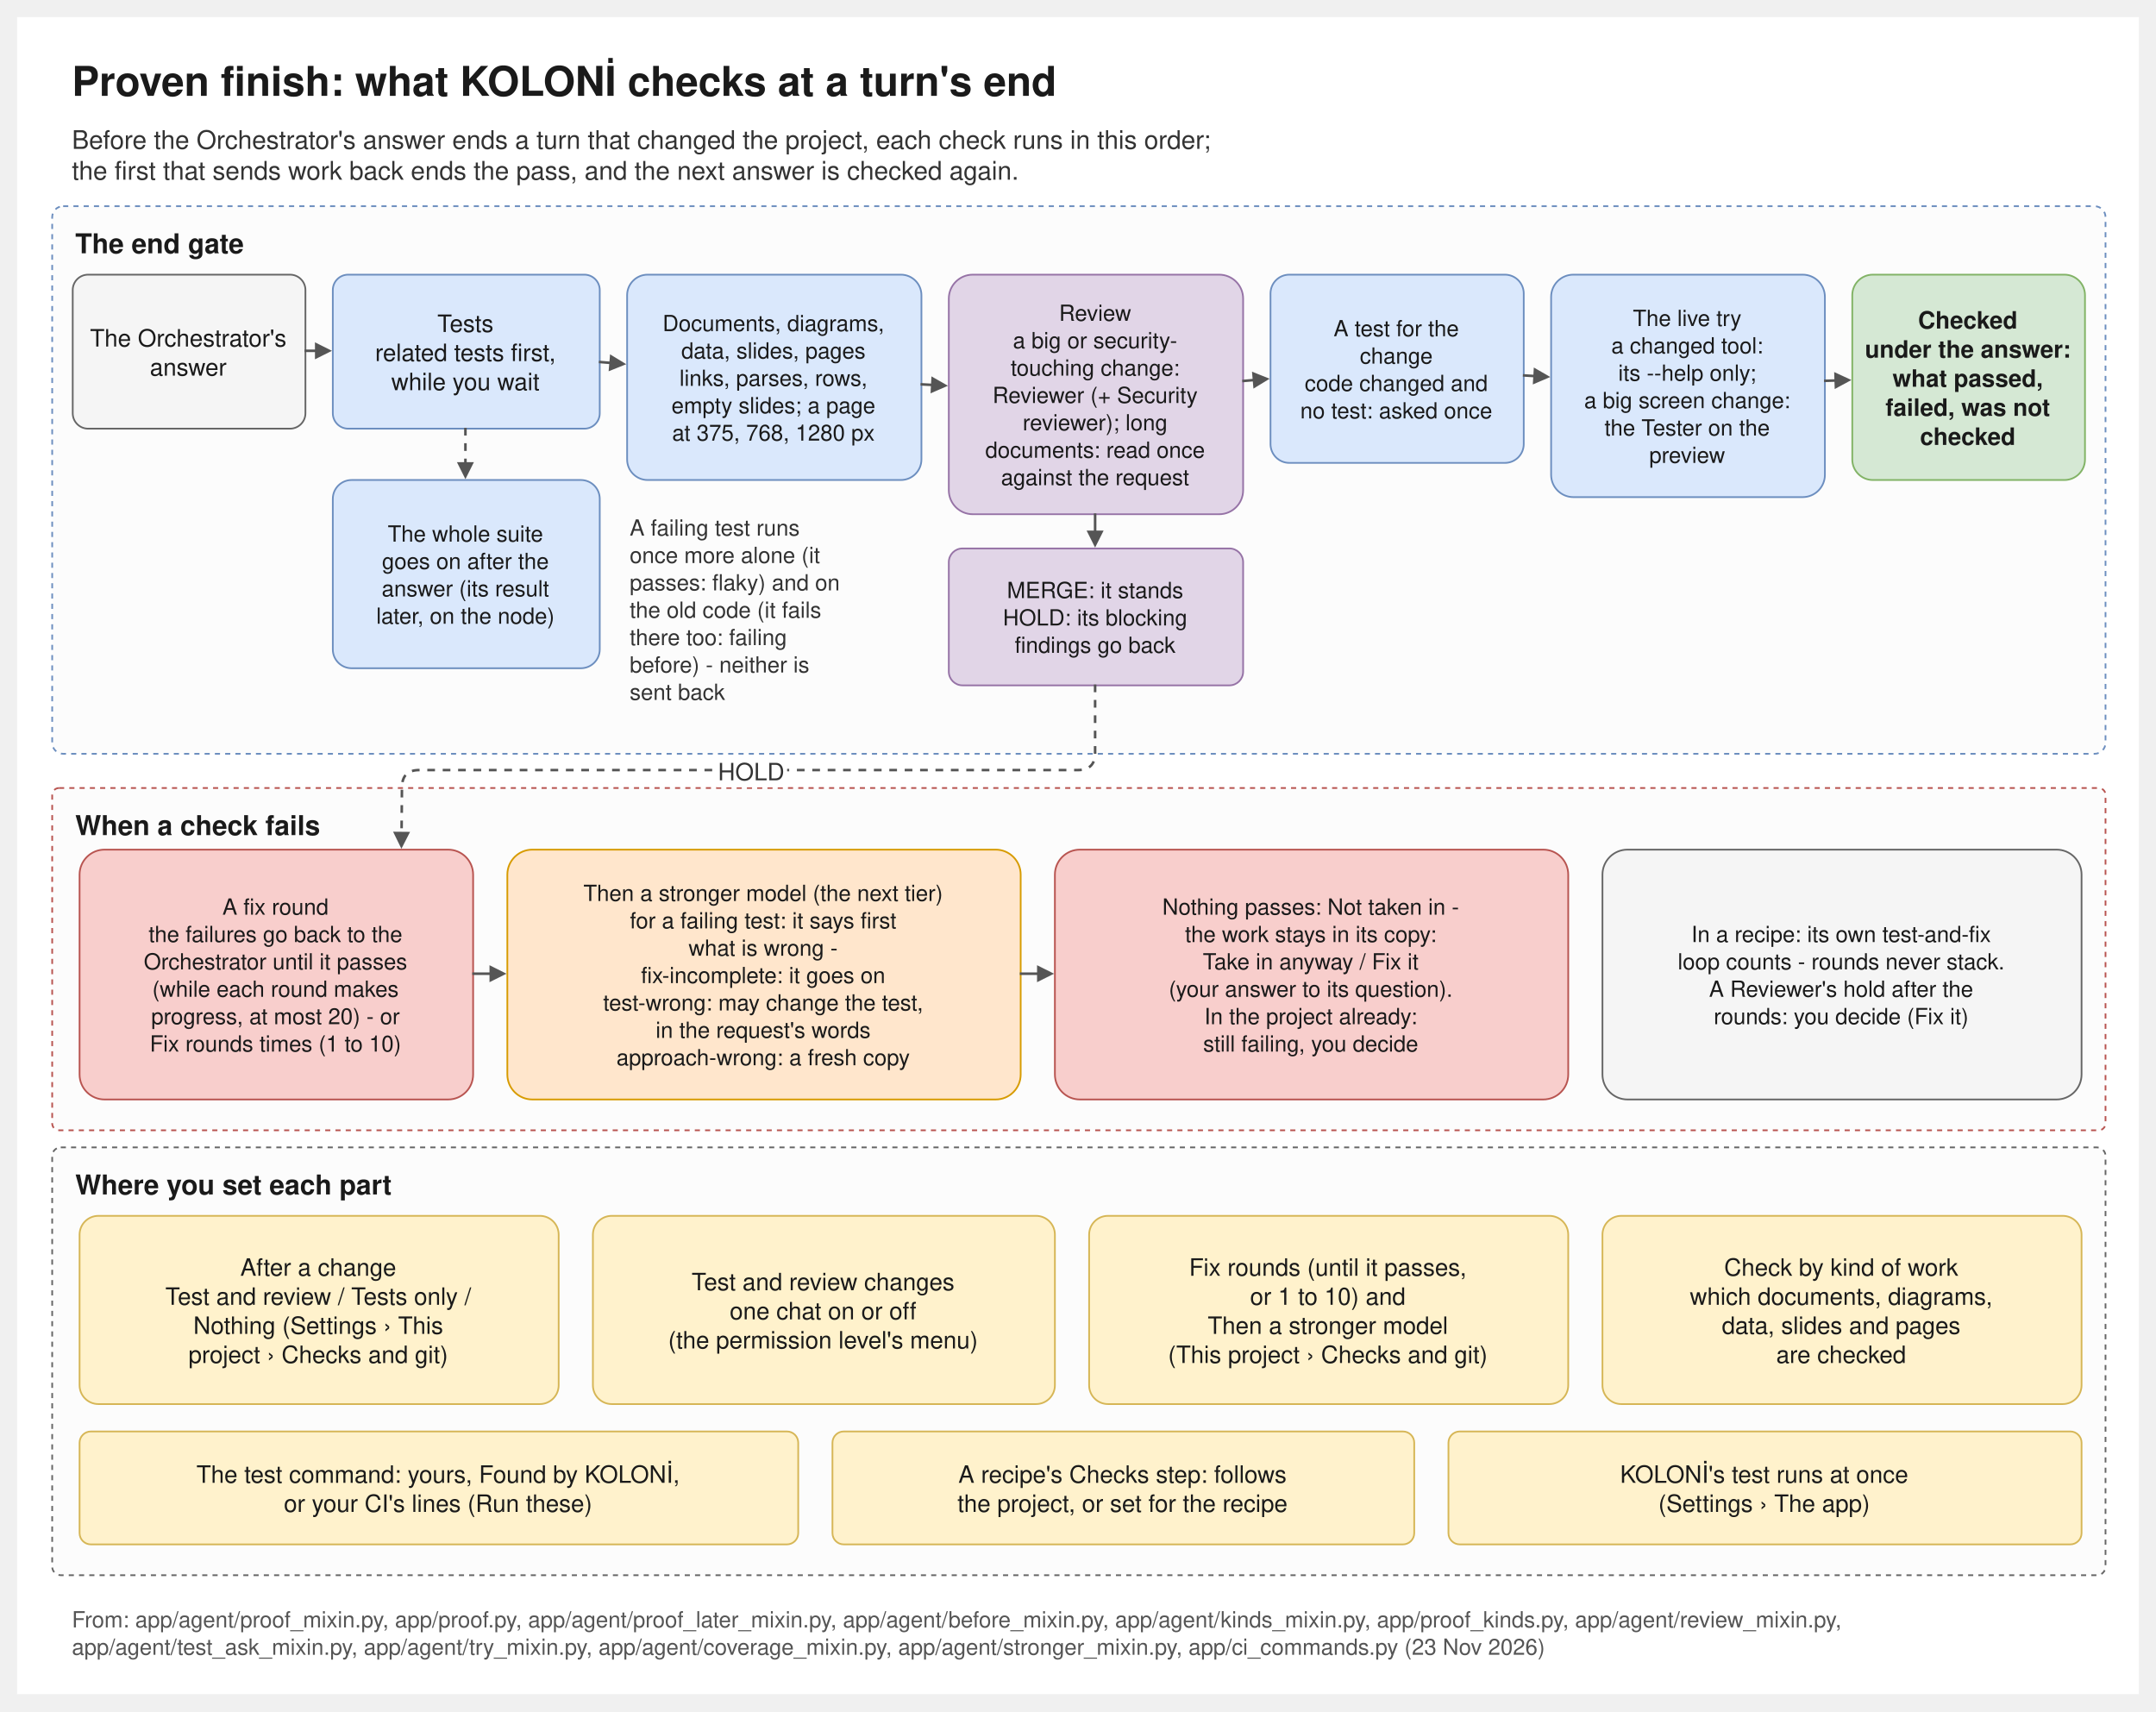
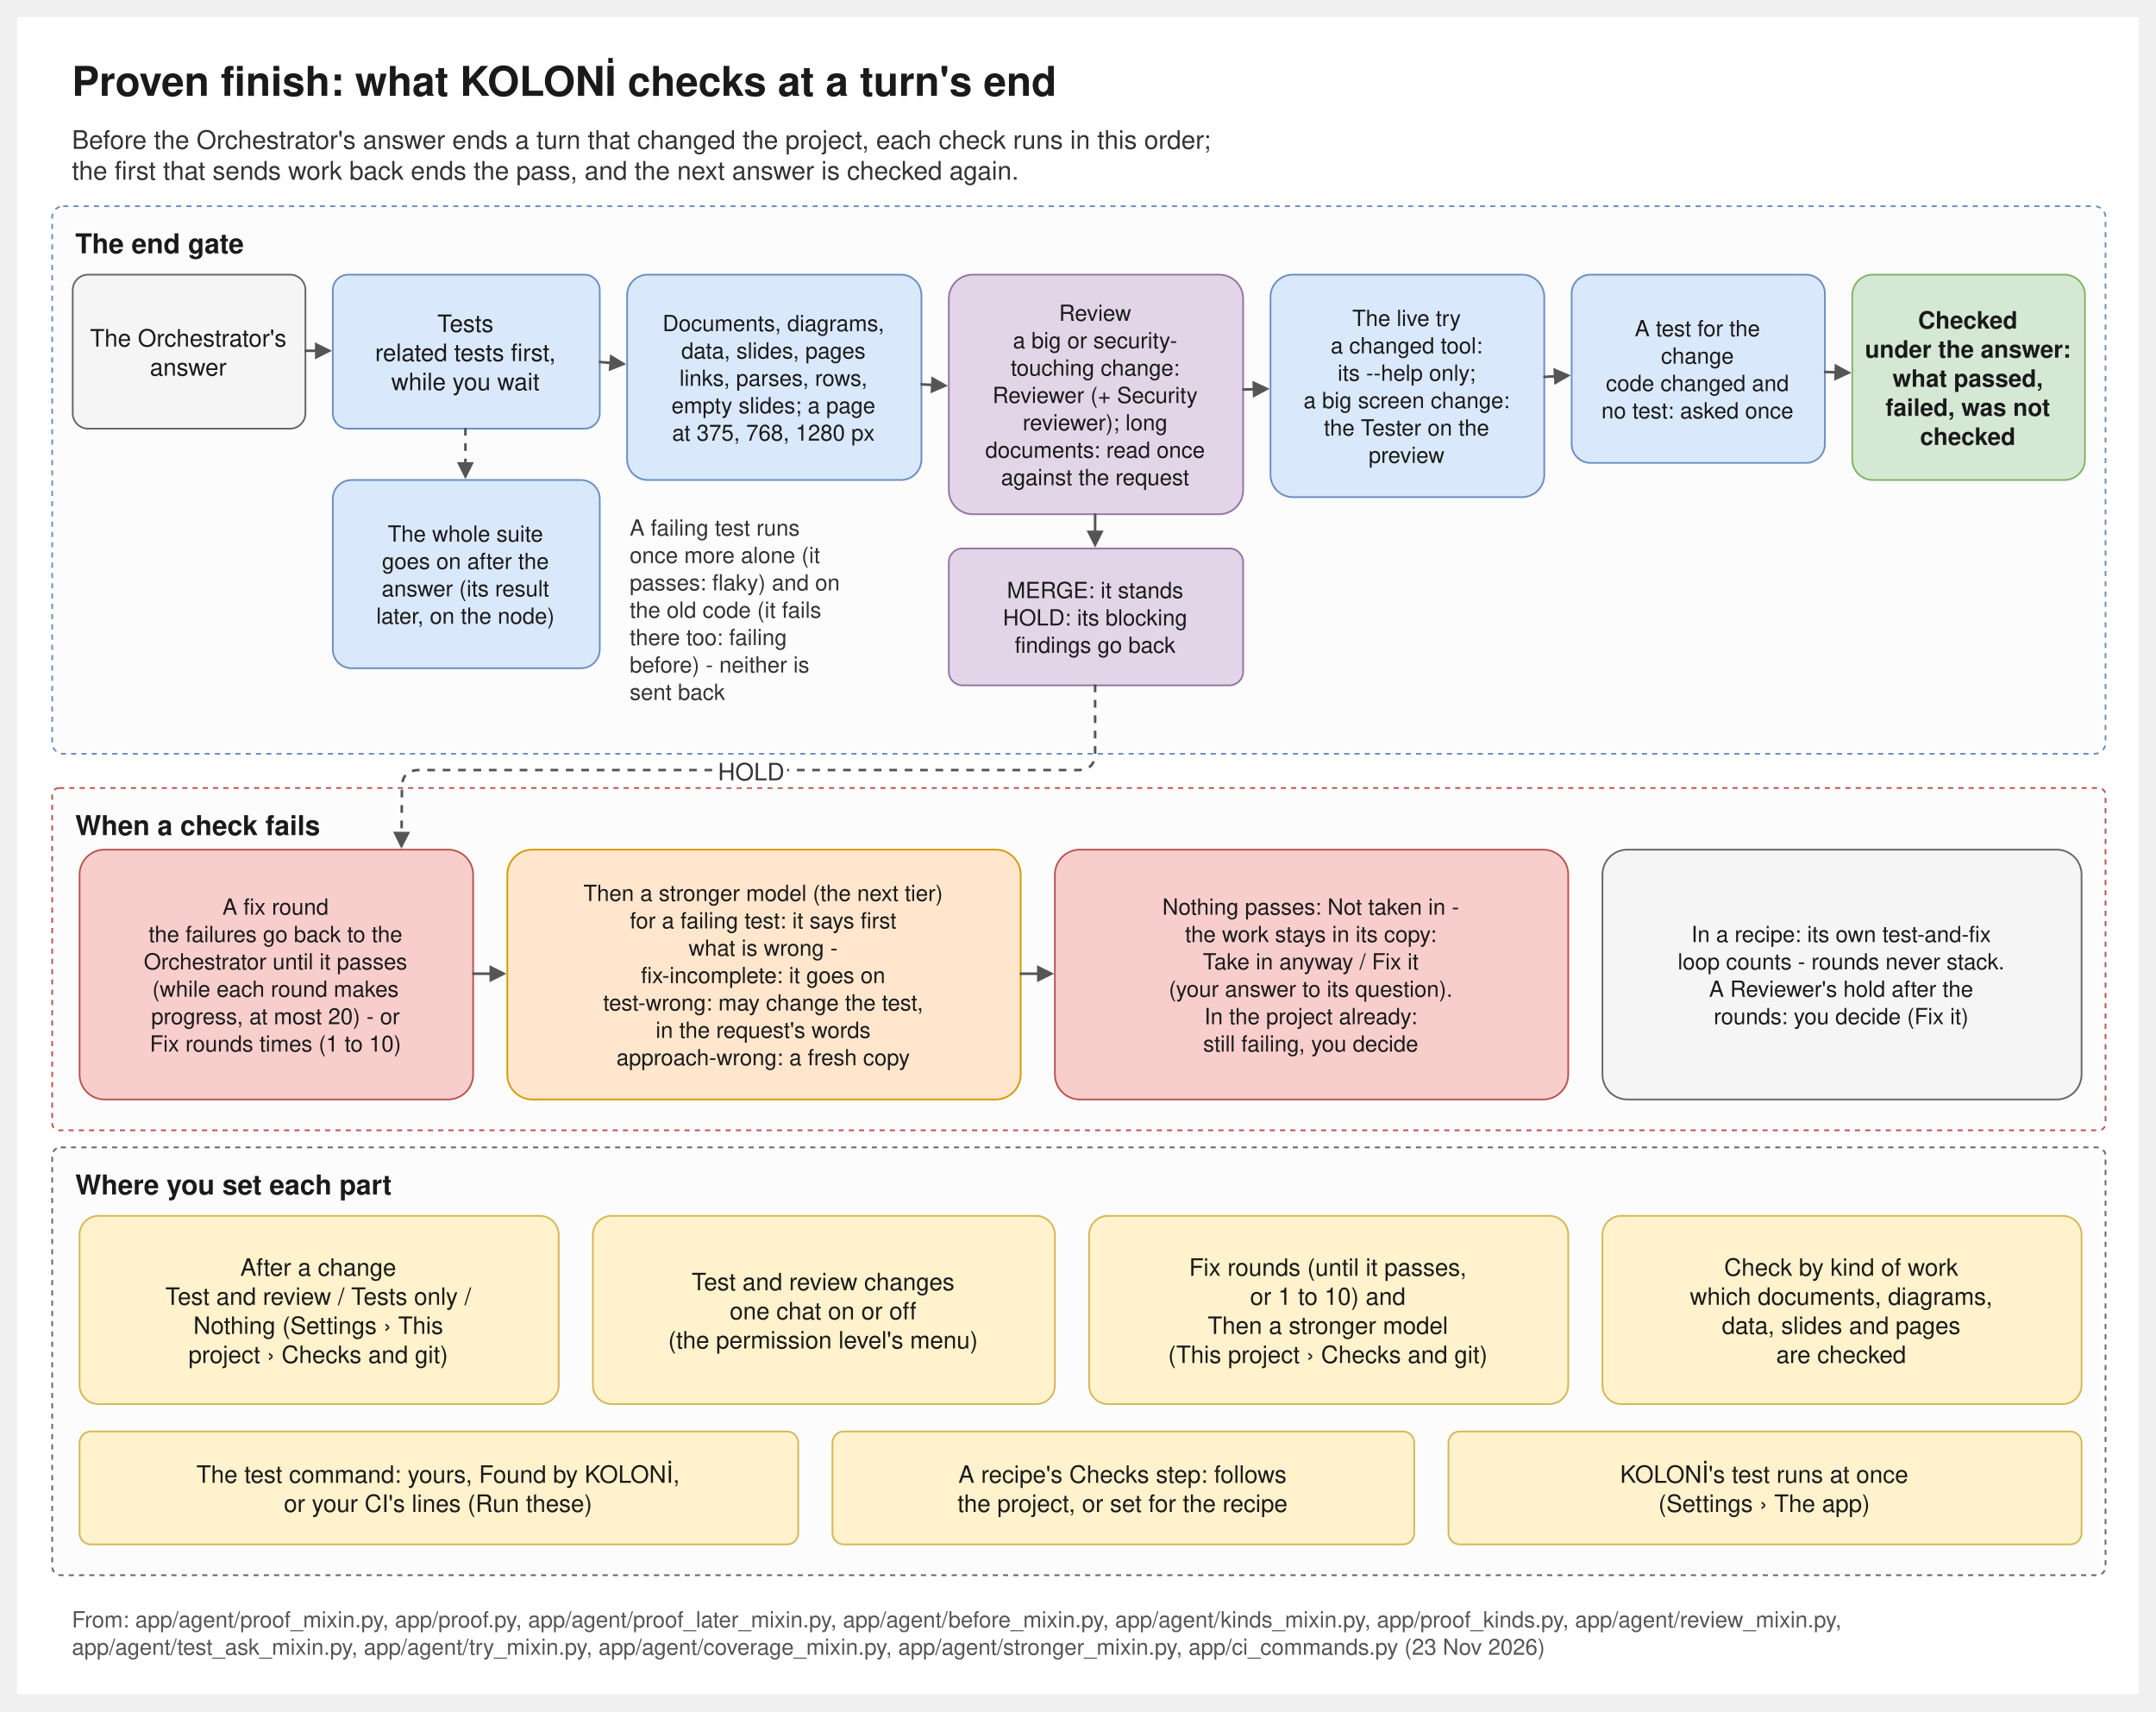
<svg xmlns="http://www.w3.org/2000/svg" style="background: transparent; background-color: transparent;" version="1.1" width="1260px" height="1000px" viewBox="0 0 1260 1000">
  <defs />
  <g>
    <g data-cell-id="0">
      <g data-cell-id="1">
        <g data-cell-id="backdrop">
          <g>
            <rect x="10" y="10" width="1240" height="980" fill="#ffffff" stroke="none" pointer-events="all" style="fill: light-dark(rgb(255, 255, 255), rgb(18, 18, 18));" />
          </g>
        </g>
        <g data-cell-id="title">
          <g>
            <rect x="40" y="26" width="1180" height="36" fill="none" stroke="none" pointer-events="all" />
          </g>
          <g>
            <g fill="#1a1a1a" font-family="Helvetica" font-weight="bold" text-anchor="start" font-size="24px" style="fill: light-dark(rgb(26, 26, 26), rgb(215, 215, 215));">
              <text x="42" y="56">Proven finish: what KOLONİ checks at a turn's end</text>
            </g>
          </g>
        </g>
        <g data-cell-id="lead">
          <g>
            <rect x="40" y="66" width="1180" height="44" fill="none" stroke="none" pointer-events="all" />
          </g>
          <g>
            <g fill="#333333" font-family="Helvetica" text-anchor="start" font-size="15px" style="fill: light-dark(rgb(51, 51, 51), rgb(193, 193, 193));">
              <text x="42" y="87">Before the Orchestrator's answer ends a turn that changed the project, each check runs in this order;</text>
              <text x="42" y="105">the first that sends work back ends the pass, and the next answer is checked again.</text>
            </g>
          </g>
        </g>
        <g data-cell-id="gate">
          <g transform="translate(0.5,0.5)">
            <rect x="30" y="120" width="1200" height="320" rx="6.4" ry="6.4" fill="#fcfcfc" stroke="#6c8ebf" stroke-dasharray="3 3" pointer-events="all" style="fill: light-dark(rgb(252, 252, 252), rgb(20, 20, 20)); stroke: light-dark(rgb(108, 142, 191), rgb(92, 121, 163));" />
          </g>
          <g>
            <g fill="#1a1a1a" font-family="Helvetica" font-weight="bold" text-anchor="start" font-size="16px" style="fill: light-dark(rgb(26, 26, 26), rgb(215, 215, 215));">
              <text x="44" y="148">The end gate</text>
            </g>
          </g>
        </g>
        <g data-cell-id="answer">
          <g transform="translate(0.5,0.5)">
            <rect x="42" y="160" width="136" height="90" rx="9" ry="9" fill="#f5f5f5" stroke="#666666" pointer-events="all" style="fill: light-dark(rgb(245, 245, 245), rgb(26, 26, 26)); stroke: light-dark(rgb(102, 102, 102), rgb(149, 149, 149));" />
          </g>
          <g>
            <g fill="#1a1a1a" font-family="Helvetica" text-anchor="middle" font-size="14px" style="fill: light-dark(rgb(26, 26, 26), rgb(215, 215, 215));">
              <text x="110" y="202.5">The Orchestrator's</text>
              <text x="110" y="219.5">answer</text>
            </g>
          </g>
        </g>
        <g data-cell-id="related">
          <g transform="translate(0.5,0.5)">
            <rect x="194" y="160" width="156" height="90" rx="9" ry="9" fill="#dae8fc" stroke="#6c8ebf" pointer-events="all" style="fill: light-dark(rgb(218, 232, 252), rgb(29, 41, 59)); stroke: light-dark(rgb(108, 142, 191), rgb(92, 121, 163));" />
          </g>
          <g>
            <g fill="#1a1a1a" font-family="Helvetica" text-anchor="middle" font-size="14px" style="fill: light-dark(rgb(26, 26, 26), rgb(215, 215, 215));">
              <text x="272" y="194">Tests</text>
              <text x="272" y="211">related tests first,</text>
              <text x="272" y="228">while you wait</text>
            </g>
          </g>
        </g>
        <g data-cell-id="suite">
          <g transform="translate(0.5,0.5)">
            <rect x="194" y="280" width="156" height="110" rx="11" ry="11" fill="#dae8fc" stroke="#6c8ebf" pointer-events="all" style="fill: light-dark(rgb(218, 232, 252), rgb(29, 41, 59)); stroke: light-dark(rgb(108, 142, 191), rgb(92, 121, 163));" />
          </g>
          <g>
            <g fill="#1a1a1a" font-family="Helvetica" text-anchor="middle" font-size="13px" style="fill: light-dark(rgb(26, 26, 26), rgb(215, 215, 215));">
              <text x="272" y="316.5">The whole suite</text>
              <text x="272" y="332.5">goes on after the</text>
              <text x="272" y="348.5">answer (its result</text>
              <text x="272" y="364.5">later, on the node)</text>
            </g>
          </g>
        </g>
        <g data-cell-id="kinds">
          <g transform="translate(0.5,0.5)">
            <rect x="366" y="160" width="172" height="120" rx="12" ry="12" fill="#dae8fc" stroke="#6c8ebf" pointer-events="all" style="fill: light-dark(rgb(218, 232, 252), rgb(29, 41, 59)); stroke: light-dark(rgb(108, 142, 191), rgb(92, 121, 163));" />
          </g>
          <g>
            <g fill="#1a1a1a" font-family="Helvetica" text-anchor="middle" font-size="13px" style="fill: light-dark(rgb(26, 26, 26), rgb(215, 215, 215));">
              <text x="452" y="193.5">Documents, diagrams,</text>
              <text x="452" y="209.5">data, slides, pages</text>
              <text x="452" y="225.5">links, parses, rows,</text>
              <text x="452" y="241.5">empty slides; a page</text>
              <text x="452" y="257.5">at 375, 768, 1280 px</text>
            </g>
          </g>
        </g>
        <g data-cell-id="review">
          <g transform="translate(0.5,0.5)">
            <rect x="554" y="160" width="172" height="140" rx="14" ry="14" fill="#e1d5e7" stroke="#9673a6" pointer-events="all" style="fill: light-dark(rgb(225, 213, 231), rgb(57, 47, 63)); stroke: light-dark(rgb(150, 115, 166), rgb(149, 119, 163));" />
          </g>
          <g>
            <g fill="#1a1a1a" font-family="Helvetica" text-anchor="middle" font-size="13px" style="fill: light-dark(rgb(26, 26, 26), rgb(215, 215, 215));">
              <text x="640" y="187.5">Review</text>
              <text x="640" y="203.5">a big or security-</text>
              <text x="640" y="219.5">touching change:</text>
              <text x="640" y="235.5">Reviewer (+ Security</text>
              <text x="640" y="251.5">reviewer); long</text>
              <text x="640" y="267.5">documents: read once</text>
              <text x="640" y="283.5">against the request</text>
            </g>
          </g>
        </g>
        <g data-cell-id="verdict">
          <g transform="translate(0.5,0.5)">
            <rect x="554" y="320" width="172" height="80" rx="8" ry="8" fill="#e1d5e7" stroke="#9673a6" pointer-events="all" style="fill: light-dark(rgb(225, 213, 231), rgb(57, 47, 63)); stroke: light-dark(rgb(150, 115, 166), rgb(149, 119, 163));" />
          </g>
          <g>
            <g fill="#1a1a1a" font-family="Helvetica" text-anchor="middle" font-size="13px" style="fill: light-dark(rgb(26, 26, 26), rgb(215, 215, 215));">
              <text x="640" y="349.5">MERGE: it stands</text>
              <text x="640" y="365.5">HOLD: its blocking</text>
              <text x="640" y="381.5">findings go back</text>
            </g>
          </g>
        </g>
+         <g data-cell-id="try">
+           <g transform="translate(0.5,0.5)">
+             <rect x="742" y="160" width="160" height="130" rx="13" ry="13" fill="#dae8fc" stroke="#6c8ebf" pointer-events="all" style="fill: light-dark(rgb(218, 232, 252), rgb(29, 41, 59)); stroke: light-dark(rgb(108, 142, 191), rgb(92, 121, 163));" />
+           </g>
+           <g>
+             <g fill="#1a1a1a" font-family="Helvetica" text-anchor="middle" font-size="13px" style="fill: light-dark(rgb(26, 26, 26), rgb(215, 215, 215));">
+               <text x="822" y="190.5">The live try</text>
+               <text x="822" y="206.5">a changed tool:</text>
+               <text x="822" y="222.5">its --help only;</text>
+               <text x="822" y="238.5">a big screen change:</text>
+               <text x="822" y="254.5">the Tester on the</text>
+               <text x="822" y="270.5">preview</text>
+             </g>
+           </g>
+         </g>
        <g data-cell-id="ask">
          <g transform="translate(0.5,0.5)">
-             <rect x="742" y="160" width="148" height="110" rx="11" ry="11" fill="#dae8fc" stroke="#6c8ebf" pointer-events="all" style="fill: light-dark(rgb(218, 232, 252), rgb(29, 41, 59)); stroke: light-dark(rgb(108, 142, 191), rgb(92, 121, 163));" />
-           </g>
-           <g>
-             <g fill="#1a1a1a" font-family="Helvetica" text-anchor="middle" font-size="13px" style="fill: light-dark(rgb(26, 26, 26), rgb(215, 215, 215));">
-               <text x="816" y="196.5">A test for the</text>
-               <text x="816" y="212.5">change</text>
-               <text x="816" y="228.5">code changed and</text>
-               <text x="816" y="244.5">no test: asked once</text>
-             </g>
-           </g>
-         </g>
-         <g data-cell-id="try">
-           <g transform="translate(0.5,0.5)">
-             <rect x="906" y="160" width="160" height="130" rx="13" ry="13" fill="#dae8fc" stroke="#6c8ebf" pointer-events="all" style="fill: light-dark(rgb(218, 232, 252), rgb(29, 41, 59)); stroke: light-dark(rgb(108, 142, 191), rgb(92, 121, 163));" />
-           </g>
-           <g>
-             <g fill="#1a1a1a" font-family="Helvetica" text-anchor="middle" font-size="13px" style="fill: light-dark(rgb(26, 26, 26), rgb(215, 215, 215));">
-               <text x="986" y="190.5">The live try</text>
-               <text x="986" y="206.5">a changed tool:</text>
-               <text x="986" y="222.5">its --help only;</text>
-               <text x="986" y="238.5">a big screen change:</text>
-               <text x="986" y="254.5">the Tester on the</text>
-               <text x="986" y="270.5">preview</text>
+             <rect x="918" y="160" width="148" height="110" rx="11" ry="11" fill="#dae8fc" stroke="#6c8ebf" pointer-events="all" style="fill: light-dark(rgb(218, 232, 252), rgb(29, 41, 59)); stroke: light-dark(rgb(108, 142, 191), rgb(92, 121, 163));" />
+           </g>
+           <g>
+             <g fill="#1a1a1a" font-family="Helvetica" text-anchor="middle" font-size="13px" style="fill: light-dark(rgb(26, 26, 26), rgb(215, 215, 215));">
+               <text x="992" y="196.5">A test for the</text>
+               <text x="992" y="212.5">change</text>
+               <text x="992" y="228.5">code changed and</text>
+               <text x="992" y="244.5">no test: asked once</text>
            </g>
          </g>
        </g>
        <g data-cell-id="checked">
          <g transform="translate(0.5,0.5)">
            <rect x="1082" y="160" width="136" height="120" rx="12" ry="12" fill="#d5e8d4" stroke="#82b366" pointer-events="all" style="fill: light-dark(rgb(213, 232, 212), rgb(31, 47, 30)); stroke: light-dark(rgb(130, 179, 102), rgb(68, 110, 44));" />
          </g>
          <g>
            <g fill="#1a1a1a" font-family="Helvetica" font-weight="bold" text-anchor="middle" font-size="14px" style="fill: light-dark(rgb(26, 26, 26), rgb(215, 215, 215));">
              <text x="1150" y="192">Checked</text>
              <text x="1150" y="209">under the answer:</text>
              <text x="1150" y="226">what passed,</text>
              <text x="1150" y="243">failed, was not</text>
              <text x="1150" y="260">checked</text>
            </g>
          </g>
        </g>
        <g data-cell-id="e1">
          <g>
            <path d="M 178 205 L 184.82 205" fill="none" stroke="#555555" stroke-width="1.5" stroke-miterlimit="10" pointer-events="stroke" style="stroke: light-dark(rgb(85, 85, 85), rgb(164, 164, 164));" />
            <path d="M 192.32 205 L 184.82 208.75 L 184.82 201.25 Z" fill="#555555" stroke="#555555" stroke-width="1.5" stroke-miterlimit="10" pointer-events="all" style="fill: light-dark(rgb(85, 85, 85), rgb(164, 164, 164)); stroke: light-dark(rgb(85, 85, 85), rgb(164, 164, 164));" />
          </g>
        </g>
        <g data-cell-id="e2">
          <g>
            <path d="M 272 250 L 272 270.82" fill="none" stroke="#555555" stroke-width="1.5" stroke-miterlimit="10" stroke-dasharray="4.5 4.5" pointer-events="stroke" style="stroke: light-dark(rgb(85, 85, 85), rgb(164, 164, 164));" />
            <path d="M 272 278.32 L 268.25 270.82 L 275.75 270.82 Z" fill="#555555" stroke="#555555" stroke-width="1.5" stroke-miterlimit="10" pointer-events="all" style="fill: light-dark(rgb(85, 85, 85), rgb(164, 164, 164)); stroke: light-dark(rgb(85, 85, 85), rgb(164, 164, 164));" />
          </g>
        </g>
        <g data-cell-id="e3">
          <g>
            <path d="M 350 211.5 L 356.85 212.07" fill="none" stroke="#555555" stroke-width="1.5" stroke-miterlimit="10" pointer-events="stroke" style="stroke: light-dark(rgb(85, 85, 85), rgb(164, 164, 164));" />
            <path d="M 364.33 212.69 L 356.54 215.81 L 357.17 208.33 Z" fill="#555555" stroke="#555555" stroke-width="1.5" stroke-miterlimit="10" pointer-events="all" style="fill: light-dark(rgb(85, 85, 85), rgb(164, 164, 164)); stroke: light-dark(rgb(85, 85, 85), rgb(164, 164, 164));" />
          </g>
        </g>
        <g data-cell-id="e4">
          <g>
            <path d="M 538 224.57 L 544.84 224.94" fill="none" stroke="#555555" stroke-width="1.5" stroke-miterlimit="10" pointer-events="stroke" style="stroke: light-dark(rgb(85, 85, 85), rgb(164, 164, 164));" />
            <path d="M 552.33 225.34 L 544.64 228.68 L 545.04 221.19 Z" fill="#555555" stroke="#555555" stroke-width="1.5" stroke-miterlimit="10" pointer-events="all" style="fill: light-dark(rgb(85, 85, 85), rgb(164, 164, 164)); stroke: light-dark(rgb(85, 85, 85), rgb(164, 164, 164));" />
          </g>
        </g>
        <g data-cell-id="e5">
          <g>
            <path d="M 640 300 L 640 310.82" fill="none" stroke="#555555" stroke-width="1.5" stroke-miterlimit="10" pointer-events="stroke" style="stroke: light-dark(rgb(85, 85, 85), rgb(164, 164, 164));" />
            <path d="M 640 318.32 L 636.25 310.82 L 643.75 310.82 Z" fill="#555555" stroke="#555555" stroke-width="1.5" stroke-miterlimit="10" pointer-events="all" style="fill: light-dark(rgb(85, 85, 85), rgb(164, 164, 164)); stroke: light-dark(rgb(85, 85, 85), rgb(164, 164, 164));" />
          </g>
        </g>
        <g data-cell-id="e6">
          <g>
-             <path d="M 726 222.67 L 732.86 222.09" fill="none" stroke="#555555" stroke-width="1.5" stroke-miterlimit="10" pointer-events="stroke" style="stroke: light-dark(rgb(85, 85, 85), rgb(164, 164, 164));" />
-             <path d="M 740.33 221.45 L 733.17 225.82 L 732.54 218.35 Z" fill="#555555" stroke="#555555" stroke-width="1.5" stroke-miterlimit="10" pointer-events="all" style="fill: light-dark(rgb(85, 85, 85), rgb(164, 164, 164)); stroke: light-dark(rgb(85, 85, 85), rgb(164, 164, 164));" />
+             <path d="M 726 227.64 L 732.83 227.45" fill="none" stroke="#555555" stroke-width="1.5" stroke-miterlimit="10" pointer-events="stroke" style="stroke: light-dark(rgb(85, 85, 85), rgb(164, 164, 164));" />
+             <path d="M 740.32 227.24 L 732.93 231.2 L 732.72 223.7 Z" fill="#555555" stroke="#555555" stroke-width="1.5" stroke-miterlimit="10" pointer-events="all" style="fill: light-dark(rgb(85, 85, 85), rgb(164, 164, 164)); stroke: light-dark(rgb(85, 85, 85), rgb(164, 164, 164));" />
          </g>
        </g>
        <g data-cell-id="e7">
          <g>
-             <path d="M 890 219.35 L 896.84 219.76" fill="none" stroke="#555555" stroke-width="1.5" stroke-miterlimit="10" pointer-events="stroke" style="stroke: light-dark(rgb(85, 85, 85), rgb(164, 164, 164));" />
-             <path d="M 904.33 220.2 L 896.62 223.5 L 897.06 216.01 Z" fill="#555555" stroke="#555555" stroke-width="1.5" stroke-miterlimit="10" pointer-events="all" style="fill: light-dark(rgb(85, 85, 85), rgb(164, 164, 164)); stroke: light-dark(rgb(85, 85, 85), rgb(164, 164, 164));" />
+             <path d="M 902 220.29 L 908.84 219.89" fill="none" stroke="#555555" stroke-width="1.5" stroke-miterlimit="10" pointer-events="stroke" style="stroke: light-dark(rgb(85, 85, 85), rgb(164, 164, 164));" />
+             <path d="M 916.33 219.45 L 909.06 223.64 L 908.62 216.15 Z" fill="#555555" stroke="#555555" stroke-width="1.5" stroke-miterlimit="10" pointer-events="all" style="fill: light-dark(rgb(85, 85, 85), rgb(164, 164, 164)); stroke: light-dark(rgb(85, 85, 85), rgb(164, 164, 164));" />
          </g>
        </g>
        <g data-cell-id="e7b">
          <g>
-             <path d="M 1066 222.56 L 1072.83 222.35" fill="none" stroke="#555555" stroke-width="1.5" stroke-miterlimit="10" pointer-events="stroke" style="stroke: light-dark(rgb(85, 85, 85), rgb(164, 164, 164));" />
-             <path d="M 1080.32 222.12 L 1072.94 226.1 L 1072.71 218.6 Z" fill="#555555" stroke="#555555" stroke-width="1.5" stroke-miterlimit="10" pointer-events="all" style="fill: light-dark(rgb(85, 85, 85), rgb(164, 164, 164)); stroke: light-dark(rgb(85, 85, 85), rgb(164, 164, 164));" />
+             <path d="M 1066 217.34 L 1072.83 217.56" fill="none" stroke="#555555" stroke-width="1.5" stroke-miterlimit="10" pointer-events="stroke" style="stroke: light-dark(rgb(85, 85, 85), rgb(164, 164, 164));" />
+             <path d="M 1080.32 217.8 L 1072.71 221.31 L 1072.95 213.81 Z" fill="#555555" stroke="#555555" stroke-width="1.5" stroke-miterlimit="10" pointer-events="all" style="fill: light-dark(rgb(85, 85, 85), rgb(164, 164, 164)); stroke: light-dark(rgb(85, 85, 85), rgb(164, 164, 164));" />
          </g>
        </g>
        <g data-cell-id="before">
          <g>
            <rect x="366" y="294" width="176" height="126" fill="none" stroke="none" pointer-events="all" />
          </g>
          <g>
            <g fill="#333333" font-family="Helvetica" text-anchor="start" font-size="13px" style="fill: light-dark(rgb(51, 51, 51), rgb(193, 193, 193));">
              <text x="368" y="313">A failing test runs</text>
              <text x="368" y="329">once more alone (it</text>
              <text x="368" y="345">passes: flaky) and on</text>
              <text x="368" y="361">the old code (it fails</text>
              <text x="368" y="377">there too: failing</text>
              <text x="368" y="393">before) - neither is</text>
              <text x="368" y="409">sent back</text>
            </g>
          </g>
        </g>
        <g data-cell-id="fail">
          <g transform="translate(0.5,0.5)">
            <rect x="30" y="460" width="1200" height="200" rx="4" ry="4" fill="#fcfcfc" stroke="#b85450" stroke-dasharray="3 3" pointer-events="all" style="fill: light-dark(rgb(252, 252, 252), rgb(20, 20, 20)); stroke: light-dark(rgb(184, 84, 80), rgb(215, 129, 126));" />
          </g>
          <g>
            <g fill="#1a1a1a" font-family="Helvetica" font-weight="bold" text-anchor="start" font-size="16px" style="fill: light-dark(rgb(26, 26, 26), rgb(215, 215, 215));">
              <text x="44" y="488">When a check fails</text>
            </g>
          </g>
        </g>
        <g data-cell-id="round">
          <g transform="translate(0.5,0.5)">
            <rect x="46" y="496" width="230" height="146" rx="14.6" ry="14.6" fill="#f8cecc" stroke="#b85450" pointer-events="all" style="fill: light-dark(rgb(248, 206, 204), rgb(81, 45, 43)); stroke: light-dark(rgb(184, 84, 80), rgb(215, 129, 126));" />
          </g>
          <g>
            <g fill="#1a1a1a" font-family="Helvetica" text-anchor="middle" font-size="13px" style="fill: light-dark(rgb(26, 26, 26), rgb(215, 215, 215));">
              <text x="161" y="534.5">A fix round</text>
              <text x="161" y="550.5">the failures go back to the</text>
              <text x="161" y="566.5">Orchestrator until it passes</text>
              <text x="161" y="582.5">(while each round makes</text>
              <text x="161" y="598.5">progress, at most 20) - or</text>
              <text x="161" y="614.5">Fix rounds times (1 to 10)</text>
            </g>
          </g>
        </g>
        <g data-cell-id="strong">
          <g transform="translate(0.5,0.5)">
            <rect x="296" y="496" width="300" height="146" rx="14.6" ry="14.6" fill="#ffe6cc" stroke="#d79b00" pointer-events="all" style="fill: light-dark(rgb(255, 230, 204), rgb(54, 33, 10)); stroke: light-dark(rgb(215, 155, 0), rgb(153, 101, 0));" />
          </g>
          <g>
            <g fill="#1a1a1a" font-family="Helvetica" text-anchor="middle" font-size="13px" style="fill: light-dark(rgb(26, 26, 26), rgb(215, 215, 215));">
              <text x="446" y="526.5">Then a stronger model (the next tier)</text>
              <text x="446" y="542.5">for a failing test: it says first</text>
              <text x="446" y="558.5">what is wrong -</text>
              <text x="446" y="574.5">fix-incomplete: it goes on</text>
              <text x="446" y="590.5">test-wrong: may change the test,</text>
              <text x="446" y="606.5">in the request's words</text>
              <text x="446" y="622.5">approach-wrong: a fresh copy</text>
            </g>
          </g>
        </g>
        <g data-cell-id="still">
          <g transform="translate(0.5,0.5)">
            <rect x="616" y="496" width="300" height="146" rx="14.6" ry="14.6" fill="#f8cecc" stroke="#b85450" pointer-events="all" style="fill: light-dark(rgb(248, 206, 204), rgb(81, 45, 43)); stroke: light-dark(rgb(184, 84, 80), rgb(215, 129, 126));" />
          </g>
          <g>
            <g fill="#1a1a1a" font-family="Helvetica" text-anchor="middle" font-size="13px" style="fill: light-dark(rgb(26, 26, 26), rgb(215, 215, 215));">
              <text x="766" y="534.5">Nothing passes: Not taken in -</text>
              <text x="766" y="550.5">the work stays in its copy:</text>
              <text x="766" y="566.5">Take in anyway / Fix it</text>
              <text x="766" y="582.5">(your answer to its question).</text>
              <text x="766" y="598.5">In the project already:</text>
              <text x="766" y="614.5">still failing, you decide</text>
            </g>
          </g>
        </g>
        <g data-cell-id="recipe">
          <g transform="translate(0.5,0.5)">
            <rect x="936" y="496" width="280" height="146" rx="14.6" ry="14.6" fill="#f5f5f5" stroke="#666666" pointer-events="all" style="fill: light-dark(rgb(245, 245, 245), rgb(26, 26, 26)); stroke: light-dark(rgb(102, 102, 102), rgb(149, 149, 149));" />
          </g>
          <g>
            <g fill="#1a1a1a" font-family="Helvetica" text-anchor="middle" font-size="13px" style="fill: light-dark(rgb(26, 26, 26), rgb(215, 215, 215));">
              <text x="1076" y="550.5">In a recipe: its own test-and-fix</text>
              <text x="1076" y="566.5">loop counts - rounds never stack.</text>
              <text x="1076" y="582.5">A Reviewer's hold after the</text>
              <text x="1076" y="598.5">rounds: you decide (Fix it)</text>
            </g>
          </g>
        </g>
        <g data-cell-id="e8">
          <g>
            <path d="M 276 569 L 286.82 569" fill="none" stroke="#555555" stroke-width="1.5" stroke-miterlimit="10" pointer-events="stroke" style="stroke: light-dark(rgb(85, 85, 85), rgb(164, 164, 164));" />
            <path d="M 294.32 569 L 286.82 572.75 L 286.82 565.25 Z" fill="#555555" stroke="#555555" stroke-width="1.5" stroke-miterlimit="10" pointer-events="all" style="fill: light-dark(rgb(85, 85, 85), rgb(164, 164, 164)); stroke: light-dark(rgb(85, 85, 85), rgb(164, 164, 164));" />
          </g>
        </g>
        <g data-cell-id="e9">
          <g>
            <path d="M 596 569 L 606.82 569" fill="none" stroke="#555555" stroke-width="1.5" stroke-miterlimit="10" pointer-events="stroke" style="stroke: light-dark(rgb(85, 85, 85), rgb(164, 164, 164));" />
            <path d="M 614.32 569 L 606.82 572.75 L 606.82 565.25 Z" fill="#555555" stroke="#555555" stroke-width="1.5" stroke-miterlimit="10" pointer-events="all" style="fill: light-dark(rgb(85, 85, 85), rgb(164, 164, 164)); stroke: light-dark(rgb(85, 85, 85), rgb(164, 164, 164));" />
          </g>
        </g>
        <g data-cell-id="e10">
          <g>
            <path d="M 640 400 L 640 440 Q 640 450 630 450 L 245 450 Q 235 450 234.91 460 L 234.68 486.82" fill="none" stroke="#555555" stroke-width="1.5" stroke-miterlimit="10" stroke-dasharray="4.5 4.5" pointer-events="stroke" style="stroke: light-dark(rgb(85, 85, 85), rgb(164, 164, 164));" />
            <path d="M 234.61 494.32 L 230.93 486.79 L 238.43 486.86 Z" fill="#555555" stroke="#555555" stroke-width="1.5" stroke-miterlimit="10" pointer-events="all" style="fill: light-dark(rgb(85, 85, 85), rgb(164, 164, 164)); stroke: light-dark(rgb(85, 85, 85), rgb(164, 164, 164));" />
          </g>
          <g>
            <g fill="#333333" font-family="Helvetica" text-anchor="middle" font-size="14px" style="fill: light-dark(rgb(51, 51, 51), rgb(193, 193, 193));">
              <rect fill="#ffffff" stroke="none" x="419" y="442" width="41" height="18" stroke-width="0" style="fill: light-dark(rgb(255, 255, 255), rgb(18, 18, 18));" />
              <text x="439" y="456">HOLD</text>
            </g>
          </g>
        </g>
        <g data-cell-id="settings">
          <g transform="translate(0.5,0.5)">
            <rect x="30" y="670" width="1200" height="250" rx="5" ry="5" fill="#fcfcfc" stroke="#666666" stroke-dasharray="3 3" pointer-events="all" style="fill: light-dark(rgb(252, 252, 252), rgb(20, 20, 20)); stroke: light-dark(rgb(102, 102, 102), rgb(149, 149, 149));" />
          </g>
          <g>
            <g fill="#1a1a1a" font-family="Helvetica" font-weight="bold" text-anchor="start" font-size="16px" style="fill: light-dark(rgb(26, 26, 26), rgb(215, 215, 215));">
              <text x="44" y="698">Where you set each part</text>
            </g>
          </g>
        </g>
        <g data-cell-id="s1">
          <g transform="translate(0.5,0.5)">
            <rect x="46" y="710" width="280" height="110" rx="11" ry="11" fill="#fff2cc" stroke="#d6b656" pointer-events="all" style="fill: light-dark(rgb(255, 242, 204), rgb(40, 29, 0)); stroke: light-dark(rgb(214, 182, 86), rgb(109, 81, 0));" />
          </g>
          <g>
            <g fill="#1a1a1a" font-family="Helvetica" text-anchor="middle" font-size="14px" style="fill: light-dark(rgb(26, 26, 26), rgb(215, 215, 215));">
              <text x="186" y="745.5">After a change</text>
              <text x="186" y="762.5">Test and review / Tests only /</text>
              <text x="186" y="779.5">Nothing (Settings › This</text>
              <text x="186" y="796.5">project › Checks and git)</text>
            </g>
          </g>
        </g>
        <g data-cell-id="s2">
          <g transform="translate(0.5,0.5)">
            <rect x="346" y="710" width="270" height="110" rx="11" ry="11" fill="#fff2cc" stroke="#d6b656" pointer-events="all" style="fill: light-dark(rgb(255, 242, 204), rgb(40, 29, 0)); stroke: light-dark(rgb(214, 182, 86), rgb(109, 81, 0));" />
          </g>
          <g>
            <g fill="#1a1a1a" font-family="Helvetica" text-anchor="middle" font-size="14px" style="fill: light-dark(rgb(26, 26, 26), rgb(215, 215, 215));">
              <text x="481" y="754">Test and review changes</text>
              <text x="481" y="771">one chat on or off</text>
              <text x="481" y="788">(the permission level's menu)</text>
            </g>
          </g>
        </g>
        <g data-cell-id="s3">
          <g transform="translate(0.5,0.5)">
            <rect x="636" y="710" width="280" height="110" rx="11" ry="11" fill="#fff2cc" stroke="#d6b656" pointer-events="all" style="fill: light-dark(rgb(255, 242, 204), rgb(40, 29, 0)); stroke: light-dark(rgb(214, 182, 86), rgb(109, 81, 0));" />
          </g>
          <g>
            <g fill="#1a1a1a" font-family="Helvetica" text-anchor="middle" font-size="14px" style="fill: light-dark(rgb(26, 26, 26), rgb(215, 215, 215));">
              <text x="776" y="745.5">Fix rounds (until it passes,</text>
              <text x="776" y="762.5">or 1 to 10) and</text>
              <text x="776" y="779.5">Then a stronger model</text>
              <text x="776" y="796.5">(This project › Checks and git)</text>
            </g>
          </g>
        </g>
        <g data-cell-id="s4">
          <g transform="translate(0.5,0.5)">
            <rect x="936" y="710" width="280" height="110" rx="11" ry="11" fill="#fff2cc" stroke="#d6b656" pointer-events="all" style="fill: light-dark(rgb(255, 242, 204), rgb(40, 29, 0)); stroke: light-dark(rgb(214, 182, 86), rgb(109, 81, 0));" />
          </g>
          <g>
            <g fill="#1a1a1a" font-family="Helvetica" text-anchor="middle" font-size="14px" style="fill: light-dark(rgb(26, 26, 26), rgb(215, 215, 215));">
              <text x="1076" y="745.5">Check by kind of work</text>
              <text x="1076" y="762.5">which documents, diagrams,</text>
              <text x="1076" y="779.5">data, slides and pages</text>
              <text x="1076" y="796.5">are checked</text>
            </g>
          </g>
        </g>
        <g data-cell-id="s5">
          <g transform="translate(0.5,0.5)">
            <rect x="46" y="836" width="420" height="66" rx="6.6" ry="6.6" fill="#fff2cc" stroke="#d6b656" pointer-events="all" style="fill: light-dark(rgb(255, 242, 204), rgb(40, 29, 0)); stroke: light-dark(rgb(214, 182, 86), rgb(109, 81, 0));" />
          </g>
          <g>
            <g fill="#1a1a1a" font-family="Helvetica" text-anchor="middle" font-size="14px" style="fill: light-dark(rgb(26, 26, 26), rgb(215, 215, 215));">
              <text x="256" y="866.5">The test command: yours, Found by KOLONİ,</text>
              <text x="256" y="883.5">or your CI's lines (Run these)</text>
            </g>
          </g>
        </g>
        <g data-cell-id="s6">
          <g transform="translate(0.5,0.5)">
            <rect x="486" y="836" width="340" height="66" rx="6.6" ry="6.6" fill="#fff2cc" stroke="#d6b656" pointer-events="all" style="fill: light-dark(rgb(255, 242, 204), rgb(40, 29, 0)); stroke: light-dark(rgb(214, 182, 86), rgb(109, 81, 0));" />
          </g>
          <g>
            <g fill="#1a1a1a" font-family="Helvetica" text-anchor="middle" font-size="14px" style="fill: light-dark(rgb(26, 26, 26), rgb(215, 215, 215));">
              <text x="656" y="866.5">A recipe's Checks step: follows</text>
              <text x="656" y="883.5">the project, or set for the recipe</text>
            </g>
          </g>
        </g>
        <g data-cell-id="s7">
          <g transform="translate(0.5,0.5)">
            <rect x="846" y="836" width="370" height="66" rx="6.6" ry="6.6" fill="#fff2cc" stroke="#d6b656" pointer-events="all" style="fill: light-dark(rgb(255, 242, 204), rgb(40, 29, 0)); stroke: light-dark(rgb(214, 182, 86), rgb(109, 81, 0));" />
          </g>
          <g>
            <g fill="#1a1a1a" font-family="Helvetica" text-anchor="middle" font-size="14px" style="fill: light-dark(rgb(26, 26, 26), rgb(215, 215, 215));">
              <text x="1031" y="866.5">KOLONİ's test runs at once</text>
              <text x="1031" y="883.5">(Settings › The app)</text>
            </g>
          </g>
        </g>
        <g data-cell-id="footer">
          <g>
            <rect x="40" y="932" width="1180" height="44" fill="none" stroke="none" pointer-events="all" />
          </g>
          <g>
            <g fill="#555555" font-family="Helvetica" text-anchor="start" font-size="13px" style="fill: light-dark(rgb(85, 85, 85), rgb(164, 164, 164));">
              <text x="42" y="951">From: app/agent/proof_mixin.py, app/proof.py, app/agent/proof_later_mixin.py, app/agent/before_mixin.py, app/agent/kinds_mixin.py, app/proof_kinds.py, app/agent/review_mixin.py,</text>
              <text x="42" y="967">app/agent/test_ask_mixin.py, app/agent/try_mixin.py, app/agent/coverage_mixin.py, app/agent/stronger_mixin.py, app/ci_commands.py (23 Nov 2026)</text>
            </g>
          </g>
        </g>
      </g>
    </g>
  </g>
</svg>
